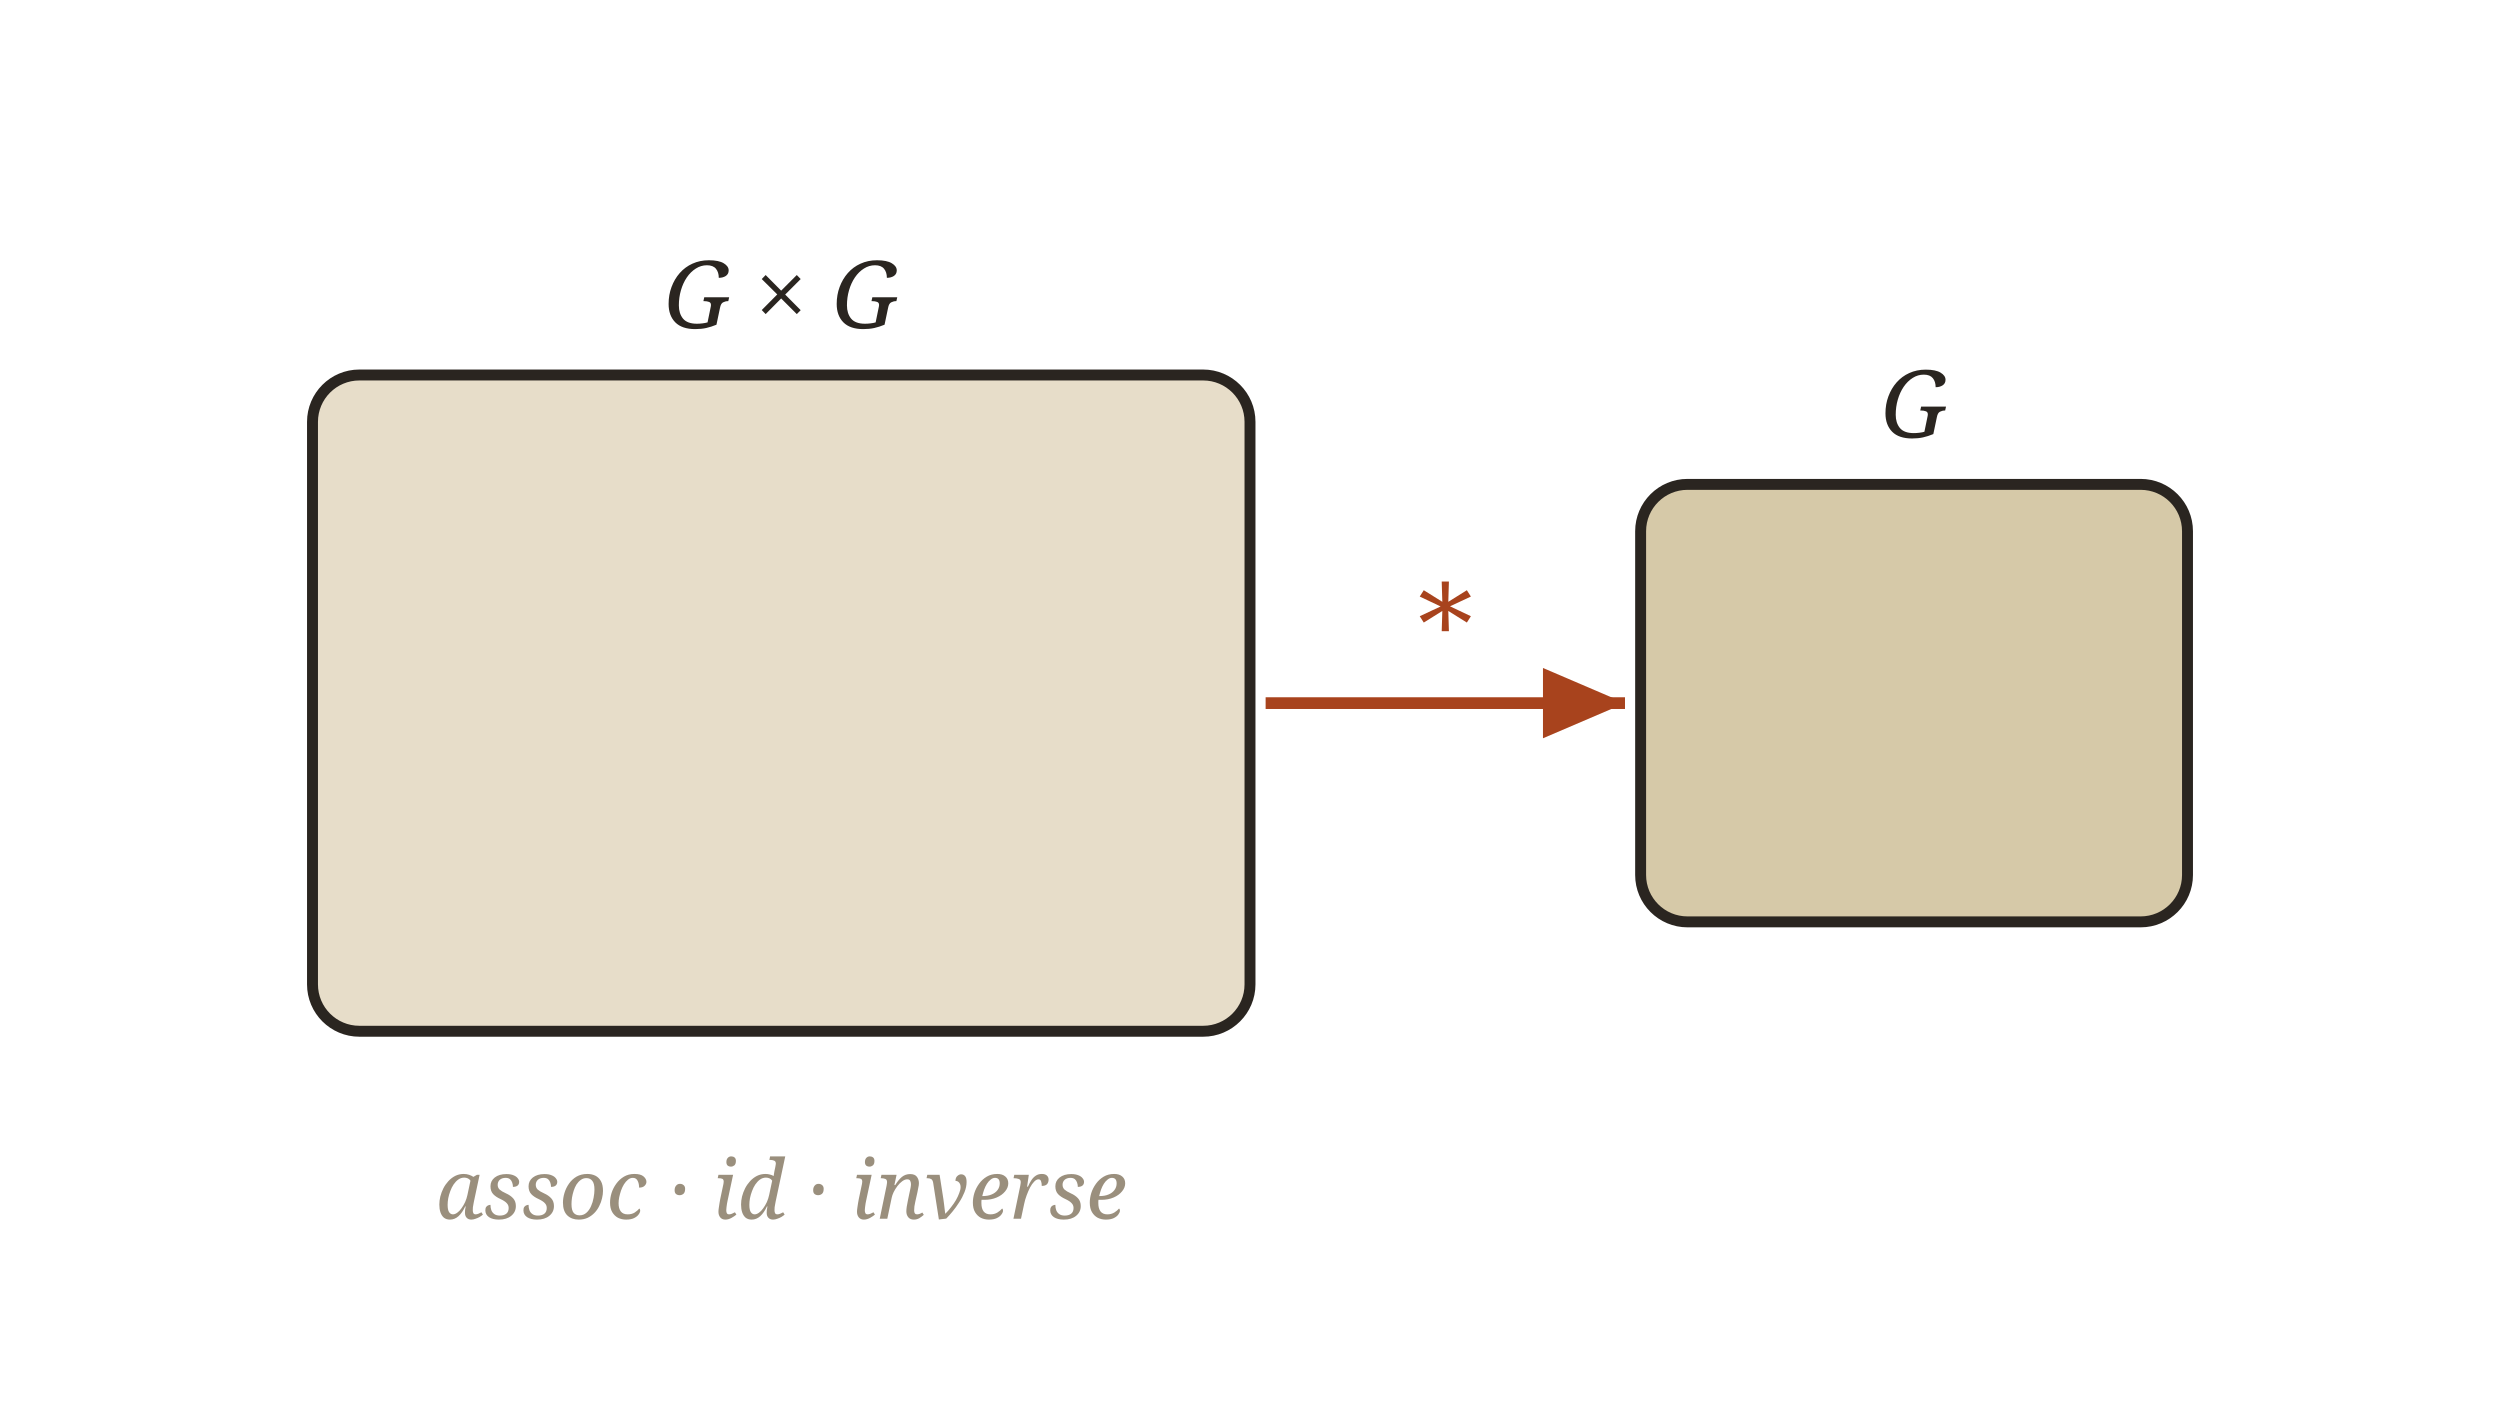
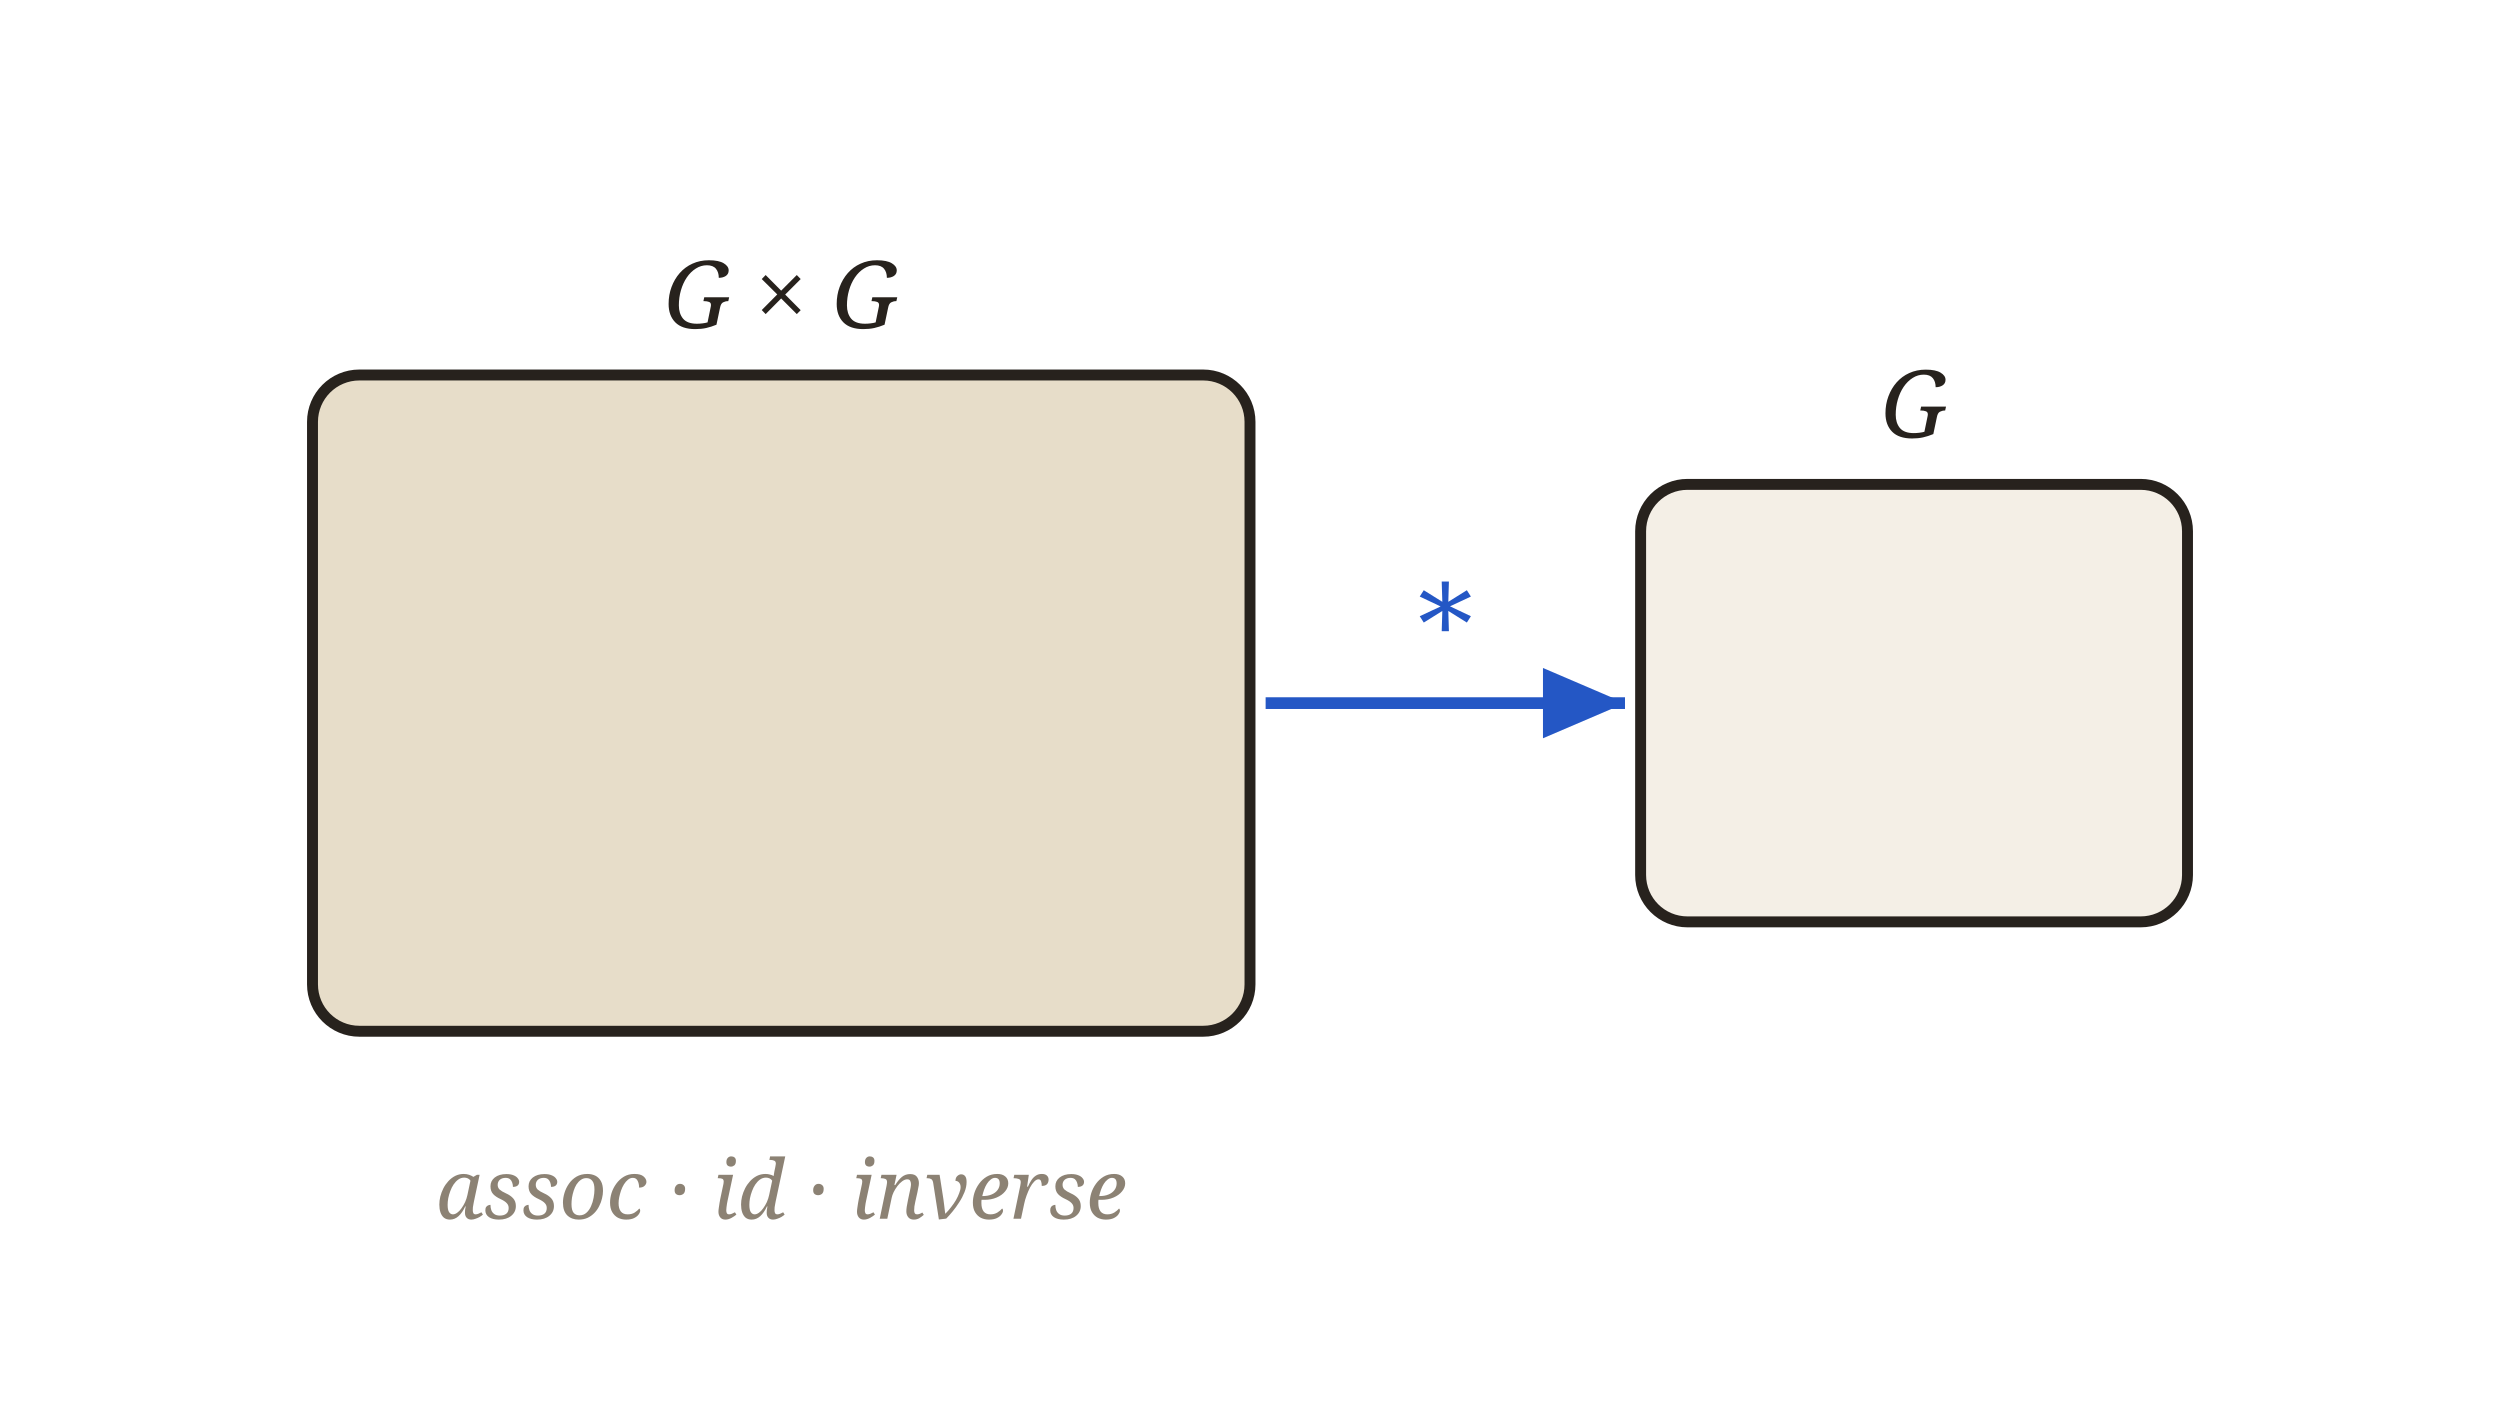
<svg xmlns="http://www.w3.org/2000/svg" viewBox="0 0 320 180" font-family="'Newsreader',Georgia,serif" role="img">
  <defs>
    <marker id="ar" markerWidth="9" markerHeight="9" refX="7" refY="3" orient="auto">
-       <path d="M0,0 L7,3 L0,6 Z" fill="var(--dia-ink,#2a2520)" />
+       <path d="M0,0 L7,3 L0,6 Z" fill="var(--dia-ink,#27221d)" />
    </marker>
    <marker id="ara" markerWidth="9" markerHeight="9" refX="7" refY="3" orient="auto">
-       <path d="M0,0 L7,3 L0,6 Z" fill="var(--dia-acc,#a8431d)" />
+       <path d="M0,0 L7,3 L0,6 Z" fill="var(--dia-acc,#2457c5)" />
    </marker>
  </defs>
-   <rect x="40" y="48" width="120" height="84" rx="6" fill="var(--dia-fill,#e7ddc9)" stroke="var(--dia-ink,#2a2520)" stroke-width="1.4" />
-   <text x="100" y="42" font-size="12" fill="var(--dia-ink,#2a2520)" text-anchor="middle" font-weight="normal" font-style="italic">G × G</text>
-   <rect x="210" y="62" width="70" height="56" rx="6" fill="var(--dia-fil2,#d6c9a8)" stroke="var(--dia-ink,#2a2520)" stroke-width="1.4" />
-   <text x="245" y="56" font-size="12" fill="var(--dia-ink,#2a2520)" text-anchor="middle" font-weight="normal" font-style="italic">G</text>
-   <line x1="162" y1="90" x2="208" y2="90" stroke="var(--dia-acc,#a8431d)" stroke-width="1.5" marker-end="url(#ara)" />
-   <text x="185" y="82" font-size="14" fill="var(--dia-acc,#a8431d)" text-anchor="middle" font-weight="normal" font-style="italic">∗</text>
-   <text x="100" y="156" font-size="10.5" fill="var(--dia-mut,#9a8f7d)" text-anchor="middle" font-weight="normal" font-style="italic">assoc · id · inverse</text>
+   <rect x="40" y="48" width="120" height="84" rx="6" fill="var(--dia-fill,#e7ddc9)" stroke="var(--dia-ink,#27221d)" stroke-width="1.4" />
+   <text x="100" y="42" font-size="12" fill="var(--dia-ink,#27221d)" text-anchor="middle" font-weight="normal" font-style="italic">G × G</text>
+   <rect x="210" y="62" width="70" height="56" rx="6" fill="var(--dia-fill2,#f4efe6)" stroke="var(--dia-ink,#27221d)" stroke-width="1.4" />
+   <text x="245" y="56" font-size="12" fill="var(--dia-ink,#27221d)" text-anchor="middle" font-weight="normal" font-style="italic">G</text>
+   <line x1="162" y1="90" x2="208" y2="90" stroke="var(--dia-acc,#2457c5)" stroke-width="1.5" marker-end="url(#ara)" />
+   <text x="185" y="82" font-size="14" fill="var(--dia-acc,#2457c5)" text-anchor="middle" font-weight="normal" font-style="italic">∗</text>
+   <text x="100" y="156" font-size="10.5" fill="var(--dia-mut,#8c8274)" text-anchor="middle" font-weight="normal" font-style="italic">assoc · id · inverse</text>
</svg>
